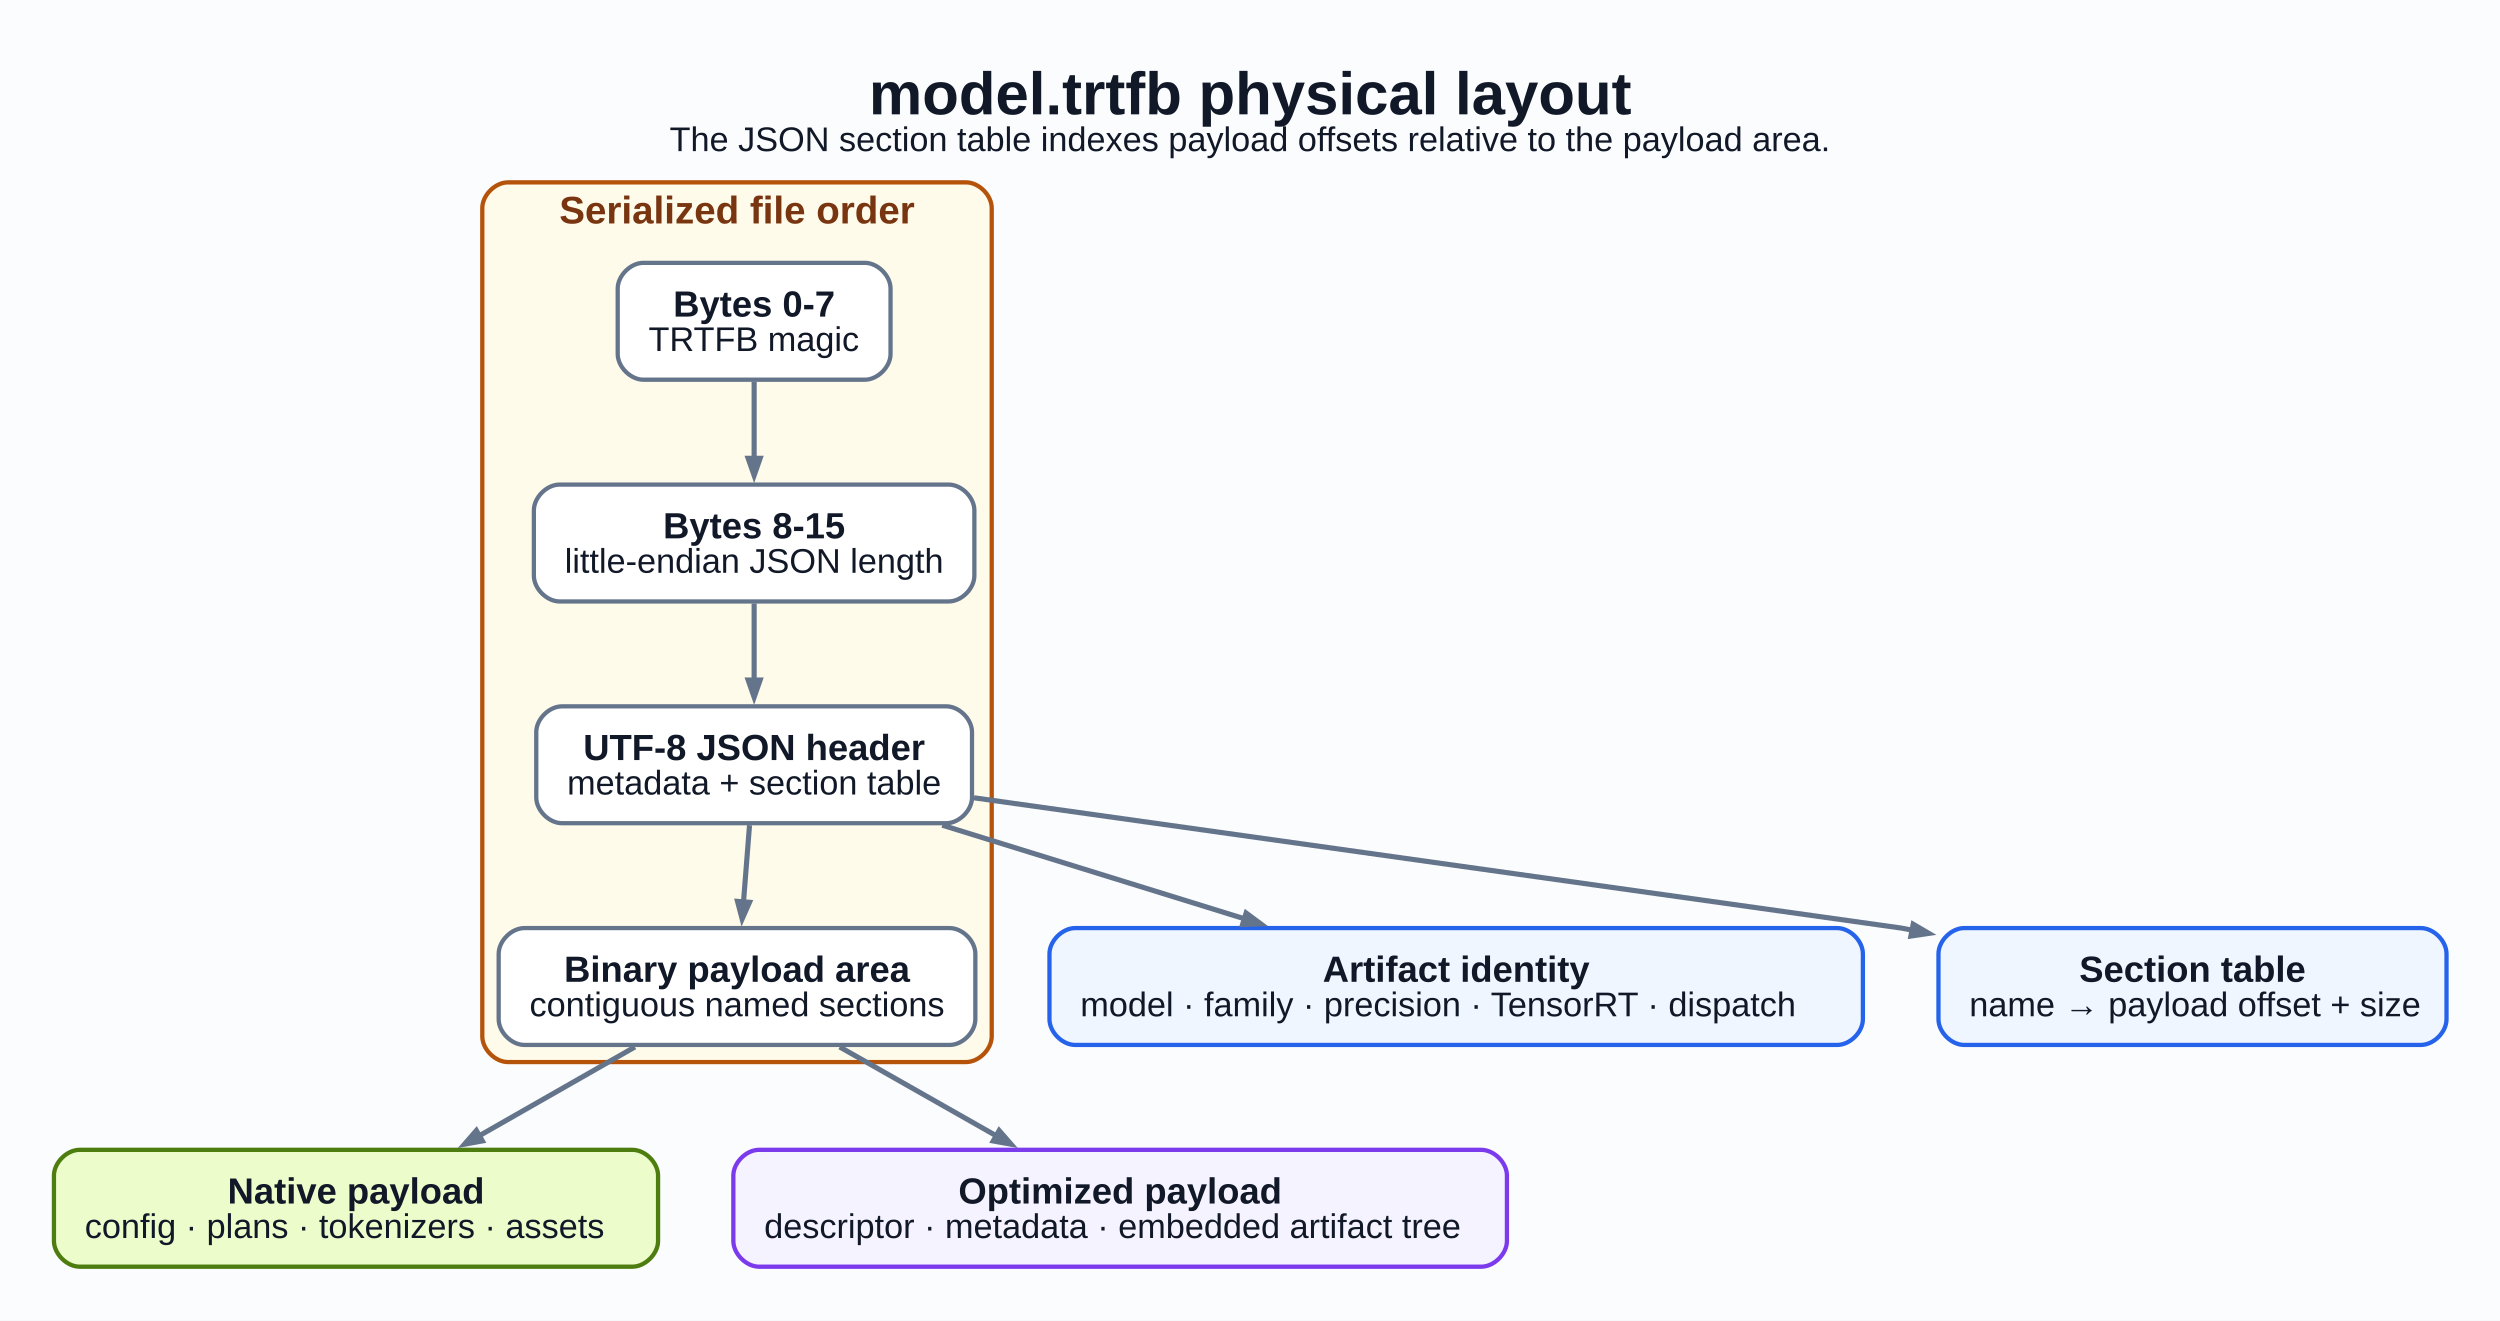
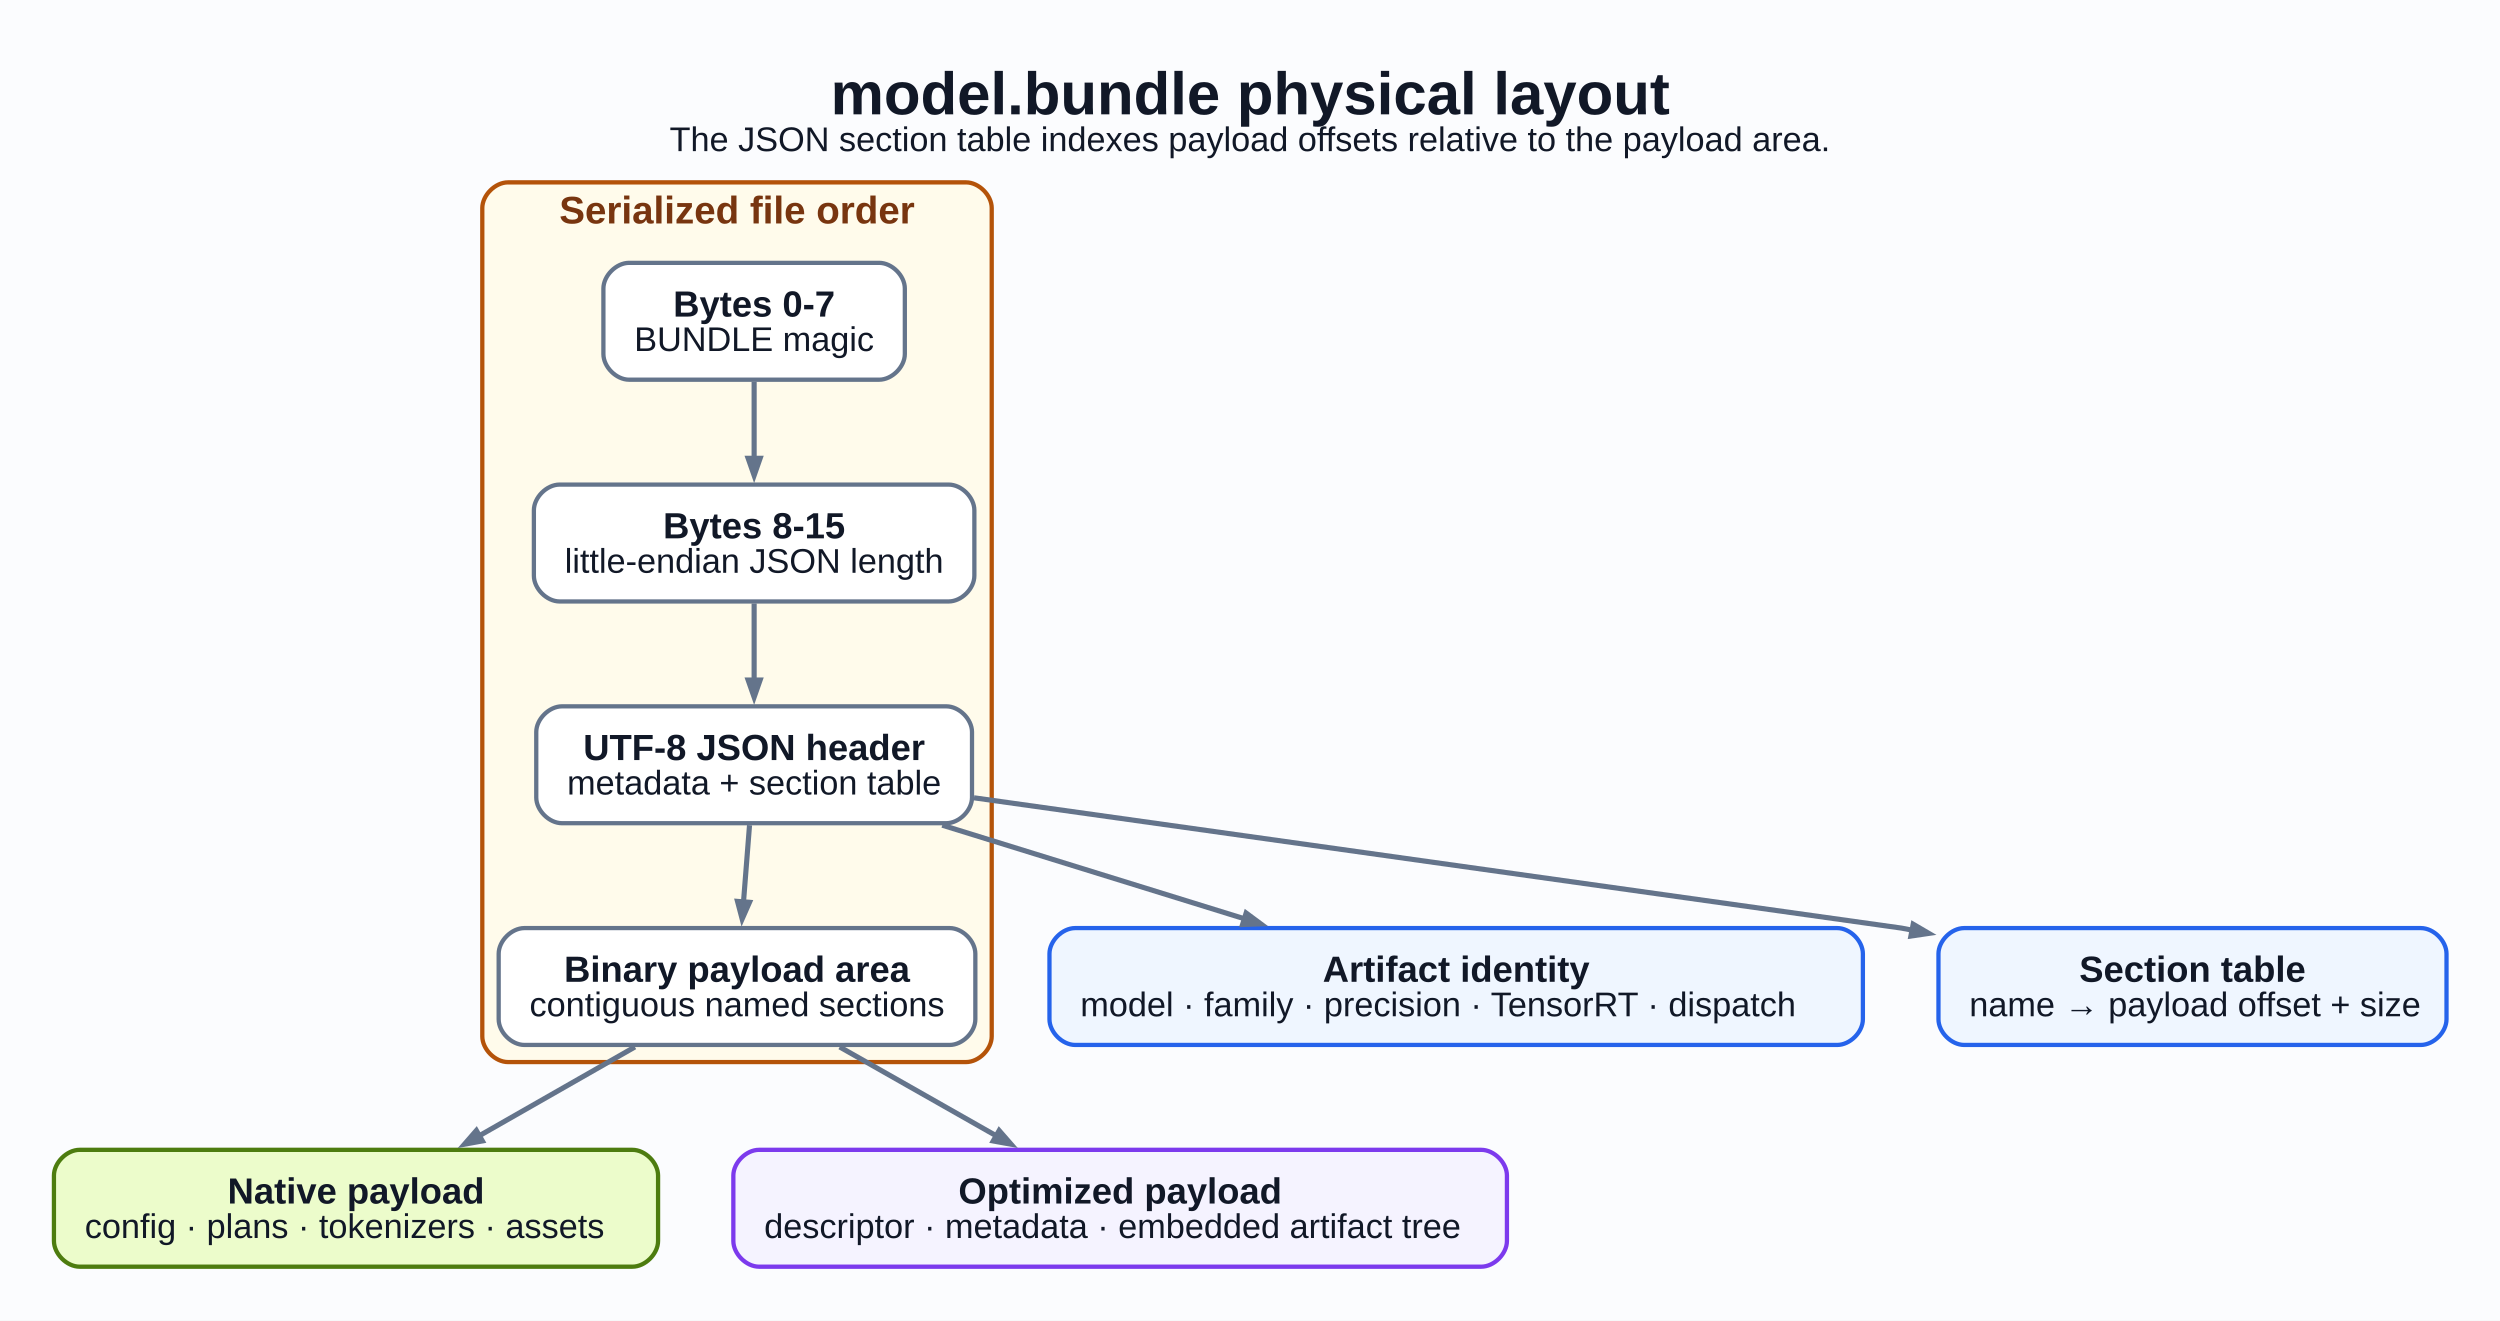
<svg xmlns="http://www.w3.org/2000/svg" width="1168" height="617" role="img" aria-labelledby="architecture-bundle-layout-svg-title architecture-bundle-layout-svg-description" preserveAspectRatio="xMidYMid meet" viewBox="0.00 0.00 1168.00 617.00">
  <g id="graph0" class="graph" transform="scale(1 1) rotate(0) translate(25.2 591.8)">
    <polygon fill="#fbfcfe" stroke="none" points="-25.2,25.2 -25.2,-591.8 1143.01,-591.8 1143.01,25.2 -25.2,25.2" />
-     <text xml:space="preserve" text-anchor="start" x="380.77" y="-538.4" font-family="Arial" font-weight="bold" font-size="28.00" fill="#111827">model.trtfb physical layout</text>
+     <text xml:space="preserve" text-anchor="start" x="362.87" y="-538.4" font-family="Arial" font-weight="bold" font-size="28.00" fill="#111827">model.bundle physical layout</text>
    <text xml:space="preserve" text-anchor="start" x="287.63" y="-521.2" font-family="Arial" font-size="16.00" fill="#111827">The JSON section table indexes payload offsets relative to the payload area.</text>
    <g id="clust1" class="cluster">
      <path fill="#fffbeb" stroke="#b45309" stroke-width="2" d="M212.13,-95.6C212.13,-95.6 426.13,-95.6 426.13,-95.6 432.13,-95.6 438.13,-101.6 438.13,-107.6 438.13,-107.6 438.13,-494.6 438.13,-494.6 438.13,-500.6 432.13,-506.6 426.13,-506.6 426.13,-506.6 212.13,-506.6 212.13,-506.6 206.13,-506.6 200.13,-500.6 200.13,-494.6 200.13,-494.6 200.13,-107.6 200.13,-107.6 200.13,-101.6 206.13,-95.6 212.13,-95.6" />
      <text xml:space="preserve" text-anchor="start" x="236.1" y="-487.4" font-family="Arial" font-weight="bold" font-size="18.00" fill="#78350f">Serialized file order</text>
    </g>
    <g id="node1" class="node">
-       <path fill="#ffffff" stroke="#64748b" stroke-width="2" d="M378.86,-469C378.86,-469 275.39,-469 275.39,-469 269.39,-469 263.39,-463 263.39,-457 263.39,-457 263.39,-426.4 263.39,-426.4 263.39,-420.4 269.39,-414.4 275.39,-414.4 275.39,-414.4 378.86,-414.4 378.86,-414.4 384.86,-414.4 390.86,-420.4 390.86,-426.4 390.86,-426.4 390.86,-457 390.86,-457 390.86,-463 384.86,-469 378.86,-469" />
+       <path fill="#ffffff" stroke="#64748b" stroke-width="2" d="M385.54,-469C385.54,-469 268.71,-469 268.71,-469 262.71,-469 256.71,-463 256.71,-457 256.71,-457 256.71,-426.4 256.71,-426.4 256.71,-420.4 262.71,-414.4 268.71,-414.4 268.71,-414.4 385.54,-414.4 385.54,-414.4 391.54,-414.4 397.54,-420.4 397.54,-426.4 397.54,-426.4 397.54,-457 397.54,-457 397.54,-463 391.54,-469 385.54,-469" />
      <text xml:space="preserve" text-anchor="start" x="289.33" y="-443.9" font-family="Arial" font-weight="bold" font-size="17.00" fill="#111827">Bytes 0-7</text>
-       <text xml:space="preserve" text-anchor="start" x="277.79" y="-427.8" font-family="Arial" font-size="16.00" fill="#111827">TRTFB magic</text>
+       <text xml:space="preserve" text-anchor="start" x="271.11" y="-427.8" font-family="Arial" font-size="16.00" fill="#111827">BUNDLE magic</text>
    </g>
    <g id="node2" class="node">
      <path fill="#ffffff" stroke="#64748b" stroke-width="2" d="M418.02,-365.4C418.02,-365.4 236.23,-365.4 236.23,-365.4 230.23,-365.4 224.23,-359.4 224.23,-353.4 224.23,-353.4 224.23,-322.8 224.23,-322.8 224.23,-316.8 230.23,-310.8 236.23,-310.8 236.23,-310.8 418.02,-310.8 418.02,-310.8 424.02,-310.8 430.02,-316.8 430.02,-322.8 430.02,-322.8 430.02,-353.4 430.02,-353.4 430.02,-359.4 424.02,-365.4 418.02,-365.4" />
      <text xml:space="preserve" text-anchor="start" x="284.6" y="-340.3" font-family="Arial" font-weight="bold" font-size="17.00" fill="#111827">Bytes 8-15</text>
      <text xml:space="preserve" text-anchor="start" x="238.63" y="-324.2" font-family="Arial" font-size="16.00" fill="#111827">little-endian JSON length</text>
    </g>
    <g id="edge1" class="edge">
      <path fill="none" stroke="#64748b" stroke-width="2.4" d="M327.13,-413.47C327.13,-402.45 327.13,-389.53 327.13,-377.57" />
      <polygon fill="#64748b" stroke="#64748b" stroke-width="2.4" points="329.93,-377.68 327.13,-369.68 324.33,-377.68 329.93,-377.68" />
    </g>
    <g id="node3" class="node">
      <path fill="#ffffff" stroke="#64748b" stroke-width="2" d="M416.92,-261.8C416.92,-261.8 237.34,-261.8 237.34,-261.8 231.34,-261.8 225.34,-255.8 225.34,-249.8 225.34,-249.8 225.34,-219.2 225.34,-219.2 225.34,-213.2 231.34,-207.2 237.34,-207.2 237.34,-207.2 416.92,-207.2 416.92,-207.2 422.92,-207.2 428.92,-213.2 428.92,-219.2 428.92,-219.2 428.92,-249.8 428.92,-249.8 428.92,-255.8 422.92,-261.8 416.92,-261.8" />
      <text xml:space="preserve" text-anchor="start" x="247.3" y="-236.7" font-family="Arial" font-weight="bold" font-size="17.00" fill="#111827">UTF-8 JSON header</text>
      <text xml:space="preserve" text-anchor="start" x="239.74" y="-220.6" font-family="Arial" font-size="16.00" fill="#111827">metadata + section table</text>
    </g>
    <g id="edge2" class="edge">
      <path fill="none" stroke="#64748b" stroke-width="2.4" d="M327.13,-309.87C327.13,-298.85 327.13,-285.93 327.13,-273.97" />
      <polygon fill="#64748b" stroke="#64748b" stroke-width="2.4" points="329.93,-274.08 327.13,-266.08 324.33,-274.08 329.93,-274.08" />
    </g>
    <g id="node4" class="node">
      <path fill="#ffffff" stroke="#64748b" stroke-width="2" d="M418.48,-158.2C418.48,-158.2 219.78,-158.2 219.78,-158.2 213.78,-158.2 207.78,-152.2 207.78,-146.2 207.78,-146.2 207.78,-115.6 207.78,-115.6 207.78,-109.6 213.78,-103.6 219.78,-103.6 219.78,-103.6 418.48,-103.6 418.48,-103.6 424.48,-103.6 430.48,-109.6 430.48,-115.6 430.48,-115.6 430.48,-146.2 430.48,-146.2 430.48,-152.2 424.48,-158.2 418.48,-158.2" />
      <text xml:space="preserve" text-anchor="start" x="238.34" y="-133.1" font-family="Arial" font-weight="bold" font-size="17.00" fill="#111827">Binary payload area</text>
      <text xml:space="preserve" text-anchor="start" x="222.18" y="-117" font-family="Arial" font-size="16.00" fill="#111827">contiguous named sections</text>
    </g>
    <g id="edge3" class="edge">
      <path fill="none" stroke="#64748b" stroke-width="2.4" d="M324.98,-206.27C324.11,-195.25 323.1,-182.33 322.16,-170.37" />
      <polygon fill="#64748b" stroke="#64748b" stroke-width="2.4" points="324.95,-170.23 321.53,-162.47 319.37,-170.67 324.95,-170.23" />
    </g>
    <g id="node5" class="node">
      <path fill="#eff6ff" stroke="#2563eb" stroke-width="2" d="M833.14,-158.2C833.14,-158.2 477.11,-158.2 477.11,-158.2 471.11,-158.2 465.11,-152.2 465.11,-146.2 465.11,-146.2 465.11,-115.6 465.11,-115.6 465.11,-109.6 471.11,-103.6 477.11,-103.6 477.11,-103.6 833.14,-103.6 833.14,-103.6 839.14,-103.6 845.14,-109.6 845.14,-115.6 845.14,-115.6 845.14,-146.2 845.14,-146.2 845.14,-152.2 839.14,-158.2 833.14,-158.2" />
      <text xml:space="preserve" text-anchor="start" x="592.79" y="-133.1" font-family="Arial" font-weight="bold" font-size="17.00" fill="#111827">Artifact identity</text>
      <text xml:space="preserve" text-anchor="start" x="479.51" y="-117" font-family="Arial" font-size="16.00" fill="#111827">model · family · precision · TensorRT · dispatch</text>
    </g>
    <g id="edge4" class="edge">
      <path fill="none" stroke="#64748b" stroke-width="2.4" d="M415.02,-206.27C458.59,-192.78 511.36,-176.43 556.32,-162.51" />
      <polygon fill="#64748b" stroke="#64748b" stroke-width="2.4" points="556.99,-165.23 563.8,-160.19 555.33,-159.88 556.99,-165.23" />
    </g>
    <g id="node6" class="node">
      <path fill="#eff6ff" stroke="#2563eb" stroke-width="2" d="M1105.81,-158.2C1105.81,-158.2 892.45,-158.2 892.45,-158.2 886.45,-158.2 880.45,-152.2 880.45,-146.2 880.45,-146.2 880.45,-115.6 880.45,-115.6 880.45,-109.6 886.45,-103.6 892.45,-103.6 892.45,-103.6 1105.81,-103.6 1105.81,-103.6 1111.81,-103.6 1117.81,-109.6 1117.81,-115.6 1117.81,-115.6 1117.81,-146.2 1117.81,-146.2 1117.81,-152.2 1111.81,-158.2 1105.81,-158.2" />
      <text xml:space="preserve" text-anchor="start" x="946.23" y="-133.1" font-family="Arial" font-weight="bold" font-size="17.00" fill="#111827">Section table</text>
      <text xml:space="preserve" text-anchor="start" x="894.85" y="-117" font-family="Arial" font-size="16.00" fill="#111827">name → payload offset + size</text>
    </g>
    <g id="edge5" class="edge">
      <path fill="none" stroke="#64748b" stroke-width="2.4" d="M429.84,-219.07C585.48,-197.21 863.13,-158.2 863.13,-158.2 863.13,-158.2 864.93,-157.85 868.12,-157.23" />
      <polygon fill="#64748b" stroke="#64748b" stroke-width="2.4" points="868.64,-159.99 875.96,-155.72 867.58,-154.49 868.64,-159.99" />
    </g>
    <g id="node7" class="node">
      <path fill="#ecfccb" stroke="#4d7c0f" stroke-width="2" d="M270.25,-54.6C270.25,-54.6 12,-54.6 12,-54.6 6,-54.6 0,-48.6 0,-42.6 0,-42.6 0,-12 0,-12 0,-6 6,0 12,0 12,0 270.25,0 270.25,0 276.25,0 282.25,-6 282.25,-12 282.25,-12 282.25,-42.6 282.25,-42.6 282.25,-48.6 276.25,-54.6 270.25,-54.6" />
      <text xml:space="preserve" text-anchor="start" x="81.13" y="-29.5" font-family="Arial" font-weight="bold" font-size="17.00" fill="#111827">Native payload</text>
      <text xml:space="preserve" text-anchor="start" x="14.4" y="-13.4" font-family="Arial" font-size="16.00" fill="#111827">config · plans · tokenizers · assets</text>
    </g>
    <g id="edge6" class="edge">
      <path fill="none" stroke="#64748b" stroke-width="2.4" d="M271.43,-102.67C248.99,-89.87 222.05,-74.49 198.51,-61.05" />
      <polygon fill="#64748b" stroke="#64748b" stroke-width="2.4" points="200.14,-58.76 191.8,-57.23 197.36,-63.62 200.14,-58.76" />
    </g>
    <g id="node8" class="node">
      <path fill="#f5f3ff" stroke="#7c3aed" stroke-width="2" d="M666.84,-54.6C666.84,-54.6 329.42,-54.6 329.42,-54.6 323.42,-54.6 317.42,-48.6 317.42,-42.6 317.42,-42.6 317.42,-12 317.42,-12 317.42,-6 323.42,0 329.42,0 329.42,0 666.84,0 666.84,0 672.84,0 678.84,-6 678.84,-12 678.84,-12 678.84,-42.6 678.84,-42.6 678.84,-48.6 672.84,-54.6 666.84,-54.6" />
      <text xml:space="preserve" text-anchor="start" x="422.56" y="-29.5" font-family="Arial" font-weight="bold" font-size="17.00" fill="#111827">Optimized payload</text>
      <text xml:space="preserve" text-anchor="start" x="331.82" y="-13.4" font-family="Arial" font-size="16.00" fill="#111827">descriptor · metadata · embedded artifact tree</text>
    </g>
    <g id="edge7" class="edge">
      <path fill="none" stroke="#64748b" stroke-width="2.4" d="M367.1,-102.67C389.66,-89.87 416.75,-74.49 440.42,-61.05" />
      <polygon fill="#64748b" stroke="#64748b" stroke-width="2.4" points="441.6,-63.6 447.18,-57.22 438.84,-58.73 441.6,-63.6" />
    </g>
  </g>
</svg>
